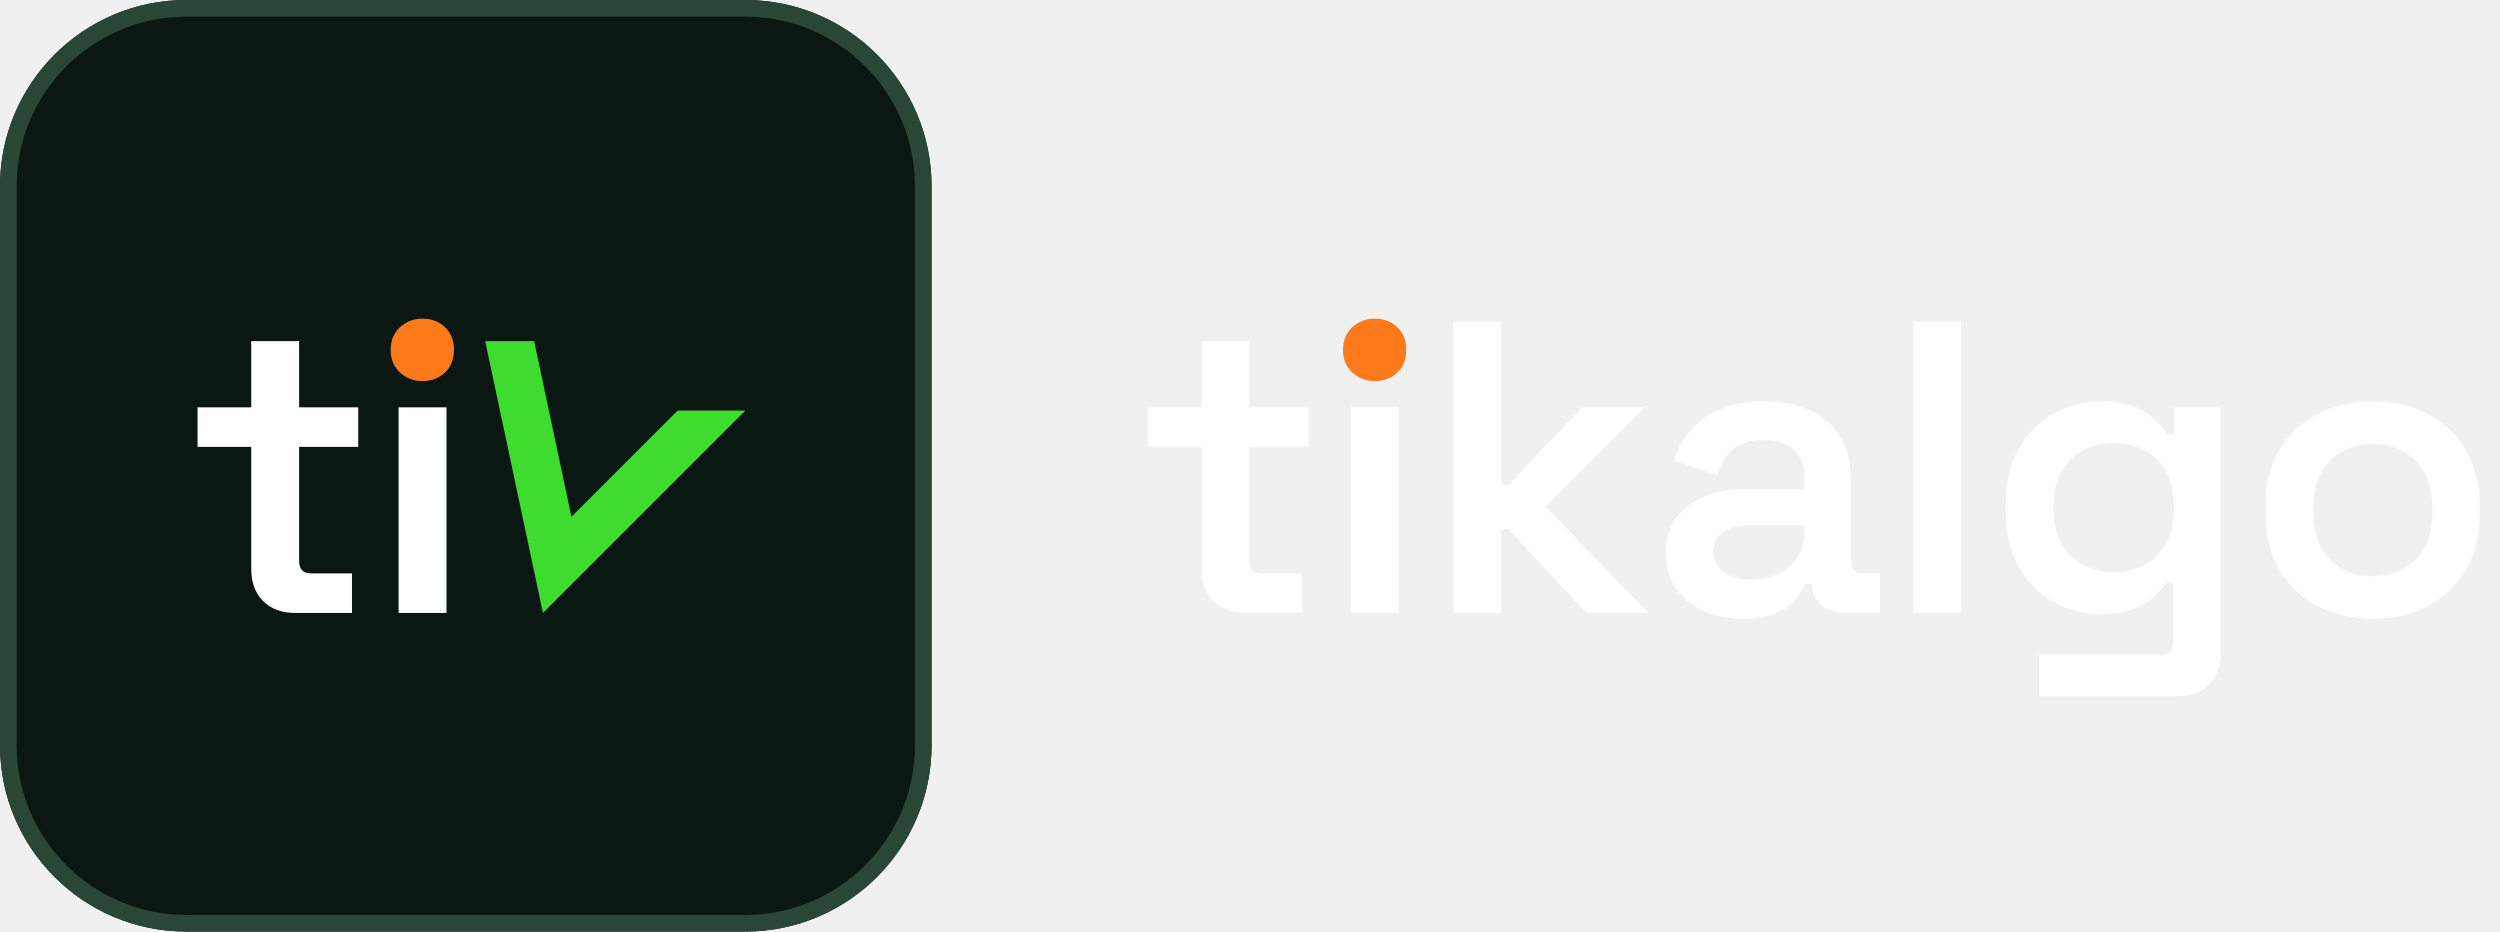
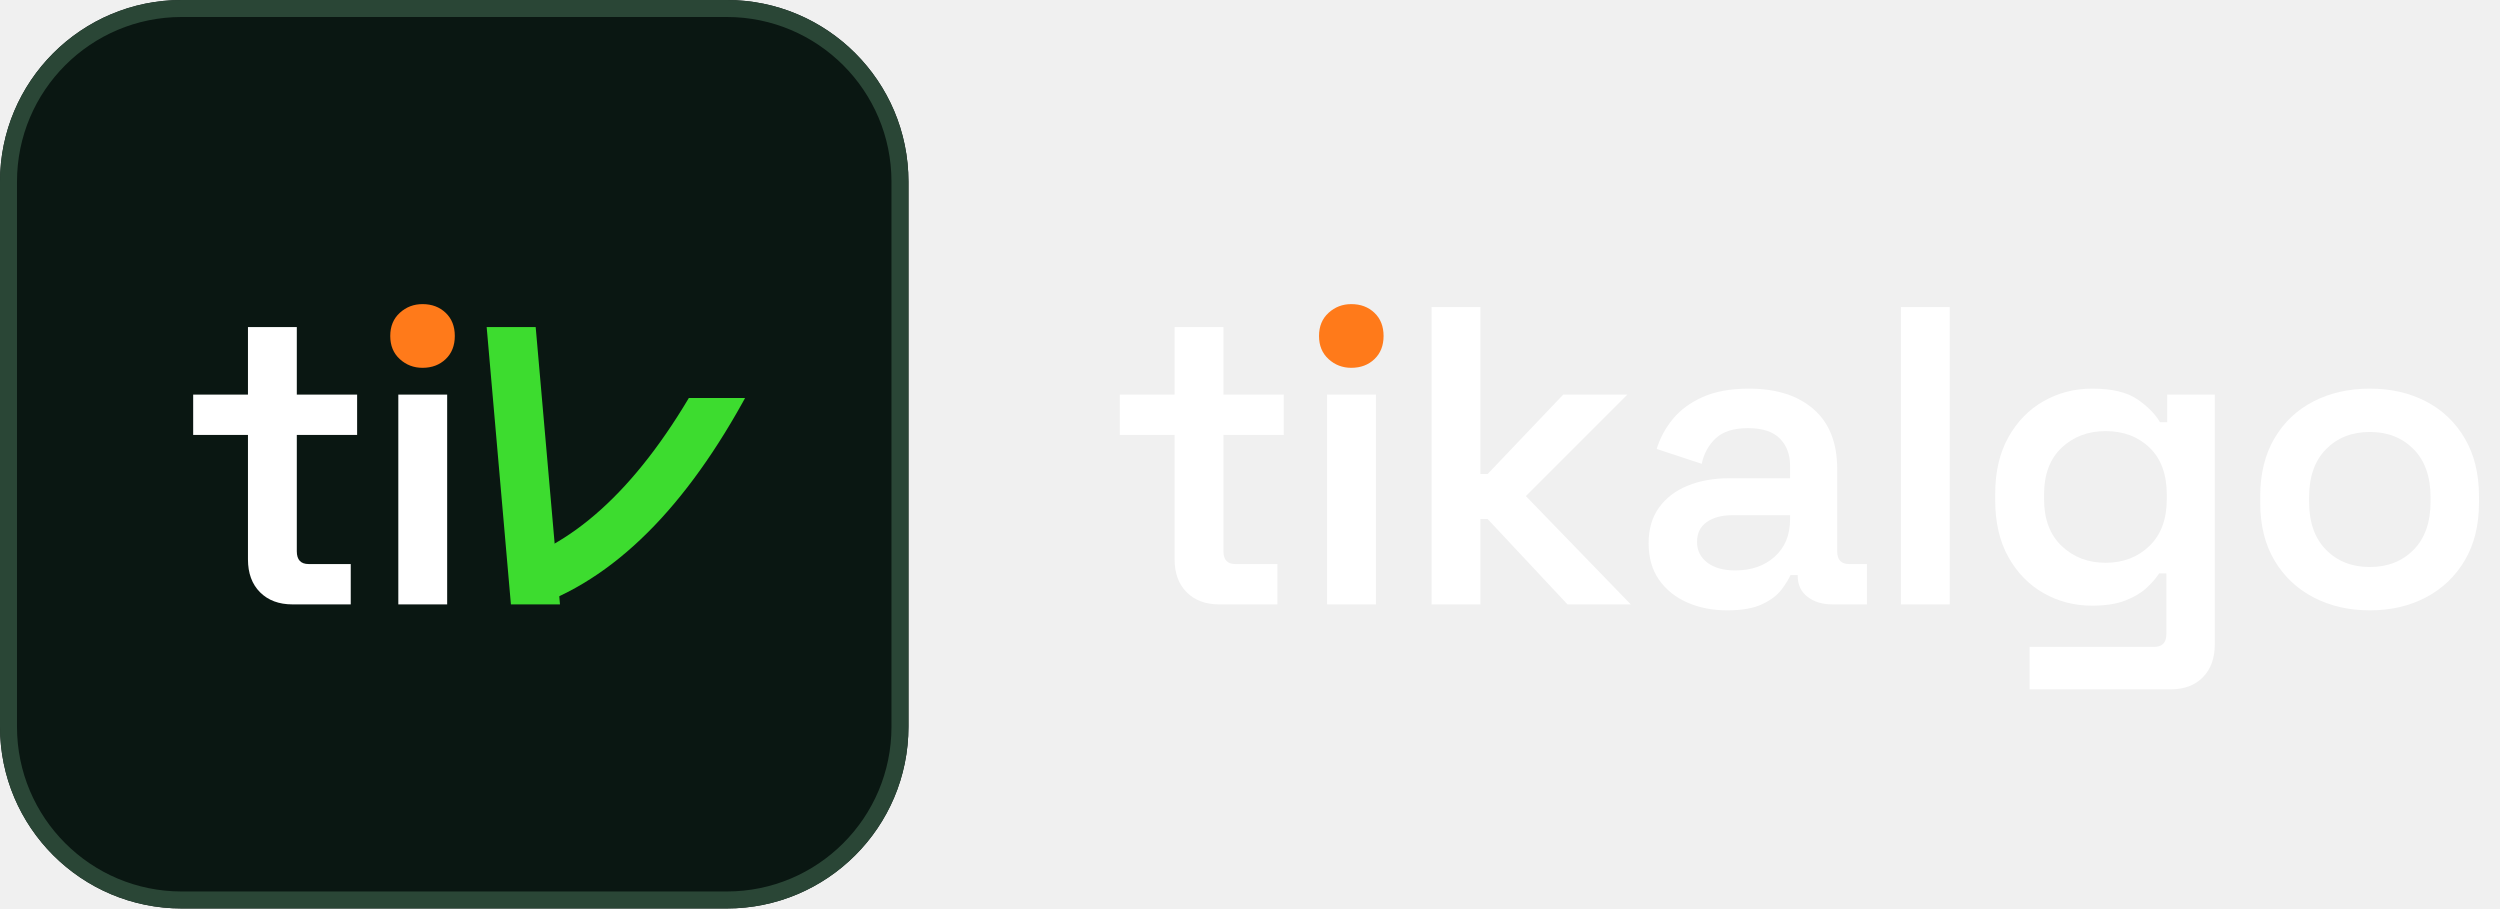
- <svg xmlns="http://www.w3.org/2000/svg" viewBox="0 0 600.6 223.80" role="img" aria-label="tikalgo">
-   <rect width="223.80" height="223.80" rx="44.76" fill="#0A1712" />
-   <rect x="2" y="2" width="219.80" height="219.80" rx="42.76" fill="none" stroke="#2A4636" stroke-width="4" />
-   <g transform="translate(44.76 147.25)">
+ <svg xmlns="http://www.w3.org/2000/svg" viewBox="0 0 588.6 213.89" role="img" aria-label="tikalgo">
+   <rect width="213.89" height="213.89" rx="42.78" fill="#0A1712" />
+   <rect x="2" y="2" width="209.89" height="209.89" rx="40.78" fill="none" stroke="#2A4636" stroke-width="4" />
+   <g transform="translate(42.78 142.30)">
    <path d="M39.80 0L26.10 0Q21.30 0 18.45-2.85Q15.60-5.70 15.60-10.60L15.60-39.90L2.70-39.90L2.70-49.40L15.60-49.40L15.60-65.30L27.10-65.30L27.10-49.40L41.30-49.40L41.30-39.90L27.10-39.90L27.10-12.50Q27.10-9.50 29.90-9.50L39.80-9.50M62.50 0L51 0L51-49.40L62.50-49.40" fill="#FFFFFF" />
-     <path d="M85.68 0.00 L71.80 -65.30 L83.56 -65.30 L92.52 -23.11 L118.02 -48.60 L134.28 -48.60 Z" fill="#3DDC2F" />
+     <clipPath id="tk">
+       <rect x="-1000" y="-48.60" width="3000" height="3000" />
+     </clipPath>
+     <path d="M71.80 -65.30 L83.34 -65.30 L89.06 0 L77.51 0 Z" fill="#3DDC2F" />
+     <path d="M83.28 -5.75 Q110.14 -16.44 130.99 -57.80" fill="none" stroke="#3DDC2F" stroke-width="11.50" clip-path="url(#tk)" />
    <path d="M56.70-55.70Q53.60-55.70 51.35-57.75Q49.10-59.80 49.10-63.20Q49.10-66.60 51.35-68.65Q53.60-70.70 56.70-70.70Q60-70.70 62.15-68.65Q64.30-66.60 64.30-63.20Q64.30-59.80 62.15-57.75Q60-55.70 56.70-55.70" fill="#FF7A1A" />
  </g>
-   <g transform="translate(273.04 147.25)">
+   <g transform="translate(260.95 142.30)">
    <g fill="#FFFFFF">
      <path transform="translate(0.00 0)" d="M39.80 0L26.10 0Q21.30 0 18.45-2.85Q15.60-5.70 15.60-10.60L15.60-39.90L2.70-39.90L2.70-49.40L15.60-49.40L15.60-65.30L27.10-65.30L27.10-49.40L41.30-49.40L41.30-39.90L27.10-39.90L27.10-12.50Q27.10-9.50 29.90-9.50L39.80-9.50" />
      <path transform="translate(44.20 0)" d="M18.80 0L7.30 0L7.30-49.40L18.80-49.40" />
      <path transform="translate(68.80 0)" d="M18.80 0L7.30 0L7.30-70L18.80-70L18.80-30.70L20.50-30.70L38.30-49.40L53.40-49.40L29.50-25.50L54.20 0L39.30 0L20.50-20.10L18.80-20.10" />
      <path transform="translate(123.10 0)" d="M22.60 1.40Q17.40 1.40 13.20-0.45Q9-2.30 6.55-5.80Q4.10-9.30 4.10-14.40Q4.10-19.40 6.55-22.80Q9-26.20 13.30-27.95Q17.60-29.70 23.10-29.70L37.40-29.70L37.40-32.70Q37.40-36.60 35-39.05Q32.60-41.50 27.50-41.50Q22.50-41.50 19.95-39.15Q17.40-36.80 16.60-33.10L6-36.60Q7.20-40.50 9.85-43.70Q12.50-46.90 16.90-48.85Q21.30-50.80 27.70-50.80Q37.40-50.80 42.95-45.95Q48.50-41.10 48.50-31.90L48.50-12.50Q48.50-9.50 51.30-9.50L55.50-9.50L55.50 0L47.40 0Q43.80 0 41.50-1.80Q39.20-3.60 39.20-6.70L39.20-6.90L37.50-6.90Q36.90-5.50 35.40-3.50Q33.90-1.50 30.85-0.05Q27.80 1.40 22.60 1.40M24.50-8Q30.20-8 33.80-11.25Q37.40-14.50 37.40-20L37.40-21L23.80-21Q20.10-21 17.80-19.40Q15.50-17.80 15.50-14.70Q15.50-11.70 17.90-9.85Q20.30-8 24.50-8" />
      <path transform="translate(179.30 0)" d="M18.80 0L7.30 0L7.30-70L18.80-70" />
      <path transform="translate(203.90 0)" d="M4.90-24.50L4.90-26Q4.90-33.80 8-39.35Q11.10-44.90 16.30-47.85Q21.50-50.80 27.70-50.80Q34.70-50.80 38.35-48.30Q42-45.80 43.70-42.90L45.40-42.90L45.40-49.40L56.60-49.40L56.60 9.40Q56.60 14.30 53.80 17.15Q51 20 46.20 20L13 20L13 10L42.30 10Q45.20 10 45.20 7L45.20-7.30L43.50-7.30Q42.40-5.60 40.50-3.85Q38.60-2.10 35.50-0.90Q32.40 0.30 27.70 0.30Q21.50 0.30 16.30-2.65Q11.10-5.60 8-11.15Q4.90-16.70 4.90-24.50M30.90-9.80Q37.10-9.80 41.20-13.75Q45.30-17.70 45.30-24.80L45.30-25.80Q45.30-33 41.25-36.90Q37.20-40.80 30.90-40.80Q24.70-40.80 20.55-36.90Q16.40-33 16.40-25.80L16.40-24.80Q16.40-17.70 20.55-13.75Q24.70-9.80 30.90-9.80" />
      <path transform="translate(266.30 0)" d="M30.70 1.40Q23.30 1.40 17.45-1.65Q11.60-4.70 8.25-10.35Q4.90-16 4.90-23.90L4.90-25.50Q4.90-33.40 8.25-39.10Q11.60-44.80 17.45-47.80Q23.30-50.80 30.70-50.80Q38.10-50.80 43.90-47.80Q49.70-44.80 53.05-39.10Q56.40-33.40 56.40-25.50L56.40-23.90Q56.40-16 53.05-10.35Q49.70-4.70 43.90-1.65Q38.10 1.40 30.70 1.40M30.70-8.80Q37-8.80 41-12.85Q45-16.90 45-24.20L45-25.20Q45-32.50 41-36.55Q37-40.60 30.70-40.60Q24.40-40.60 20.40-36.55Q16.40-32.50 16.40-25.20L16.40-24.20Q16.40-16.90 20.40-12.85Q24.40-8.80 30.70-8.80" />
    </g>
    <g fill="#FF7A1A">
      <path transform="translate(44.20 0)" d="M13-55.70Q9.90-55.70 7.65-57.75Q5.40-59.80 5.40-63.20Q5.40-66.60 7.65-68.65Q9.90-70.70 13-70.70Q16.30-70.70 18.45-68.65Q20.60-66.60 20.60-63.20Q20.60-59.80 18.45-57.75Q16.30-55.70 13-55.70" />
    </g>
  </g>
</svg>
